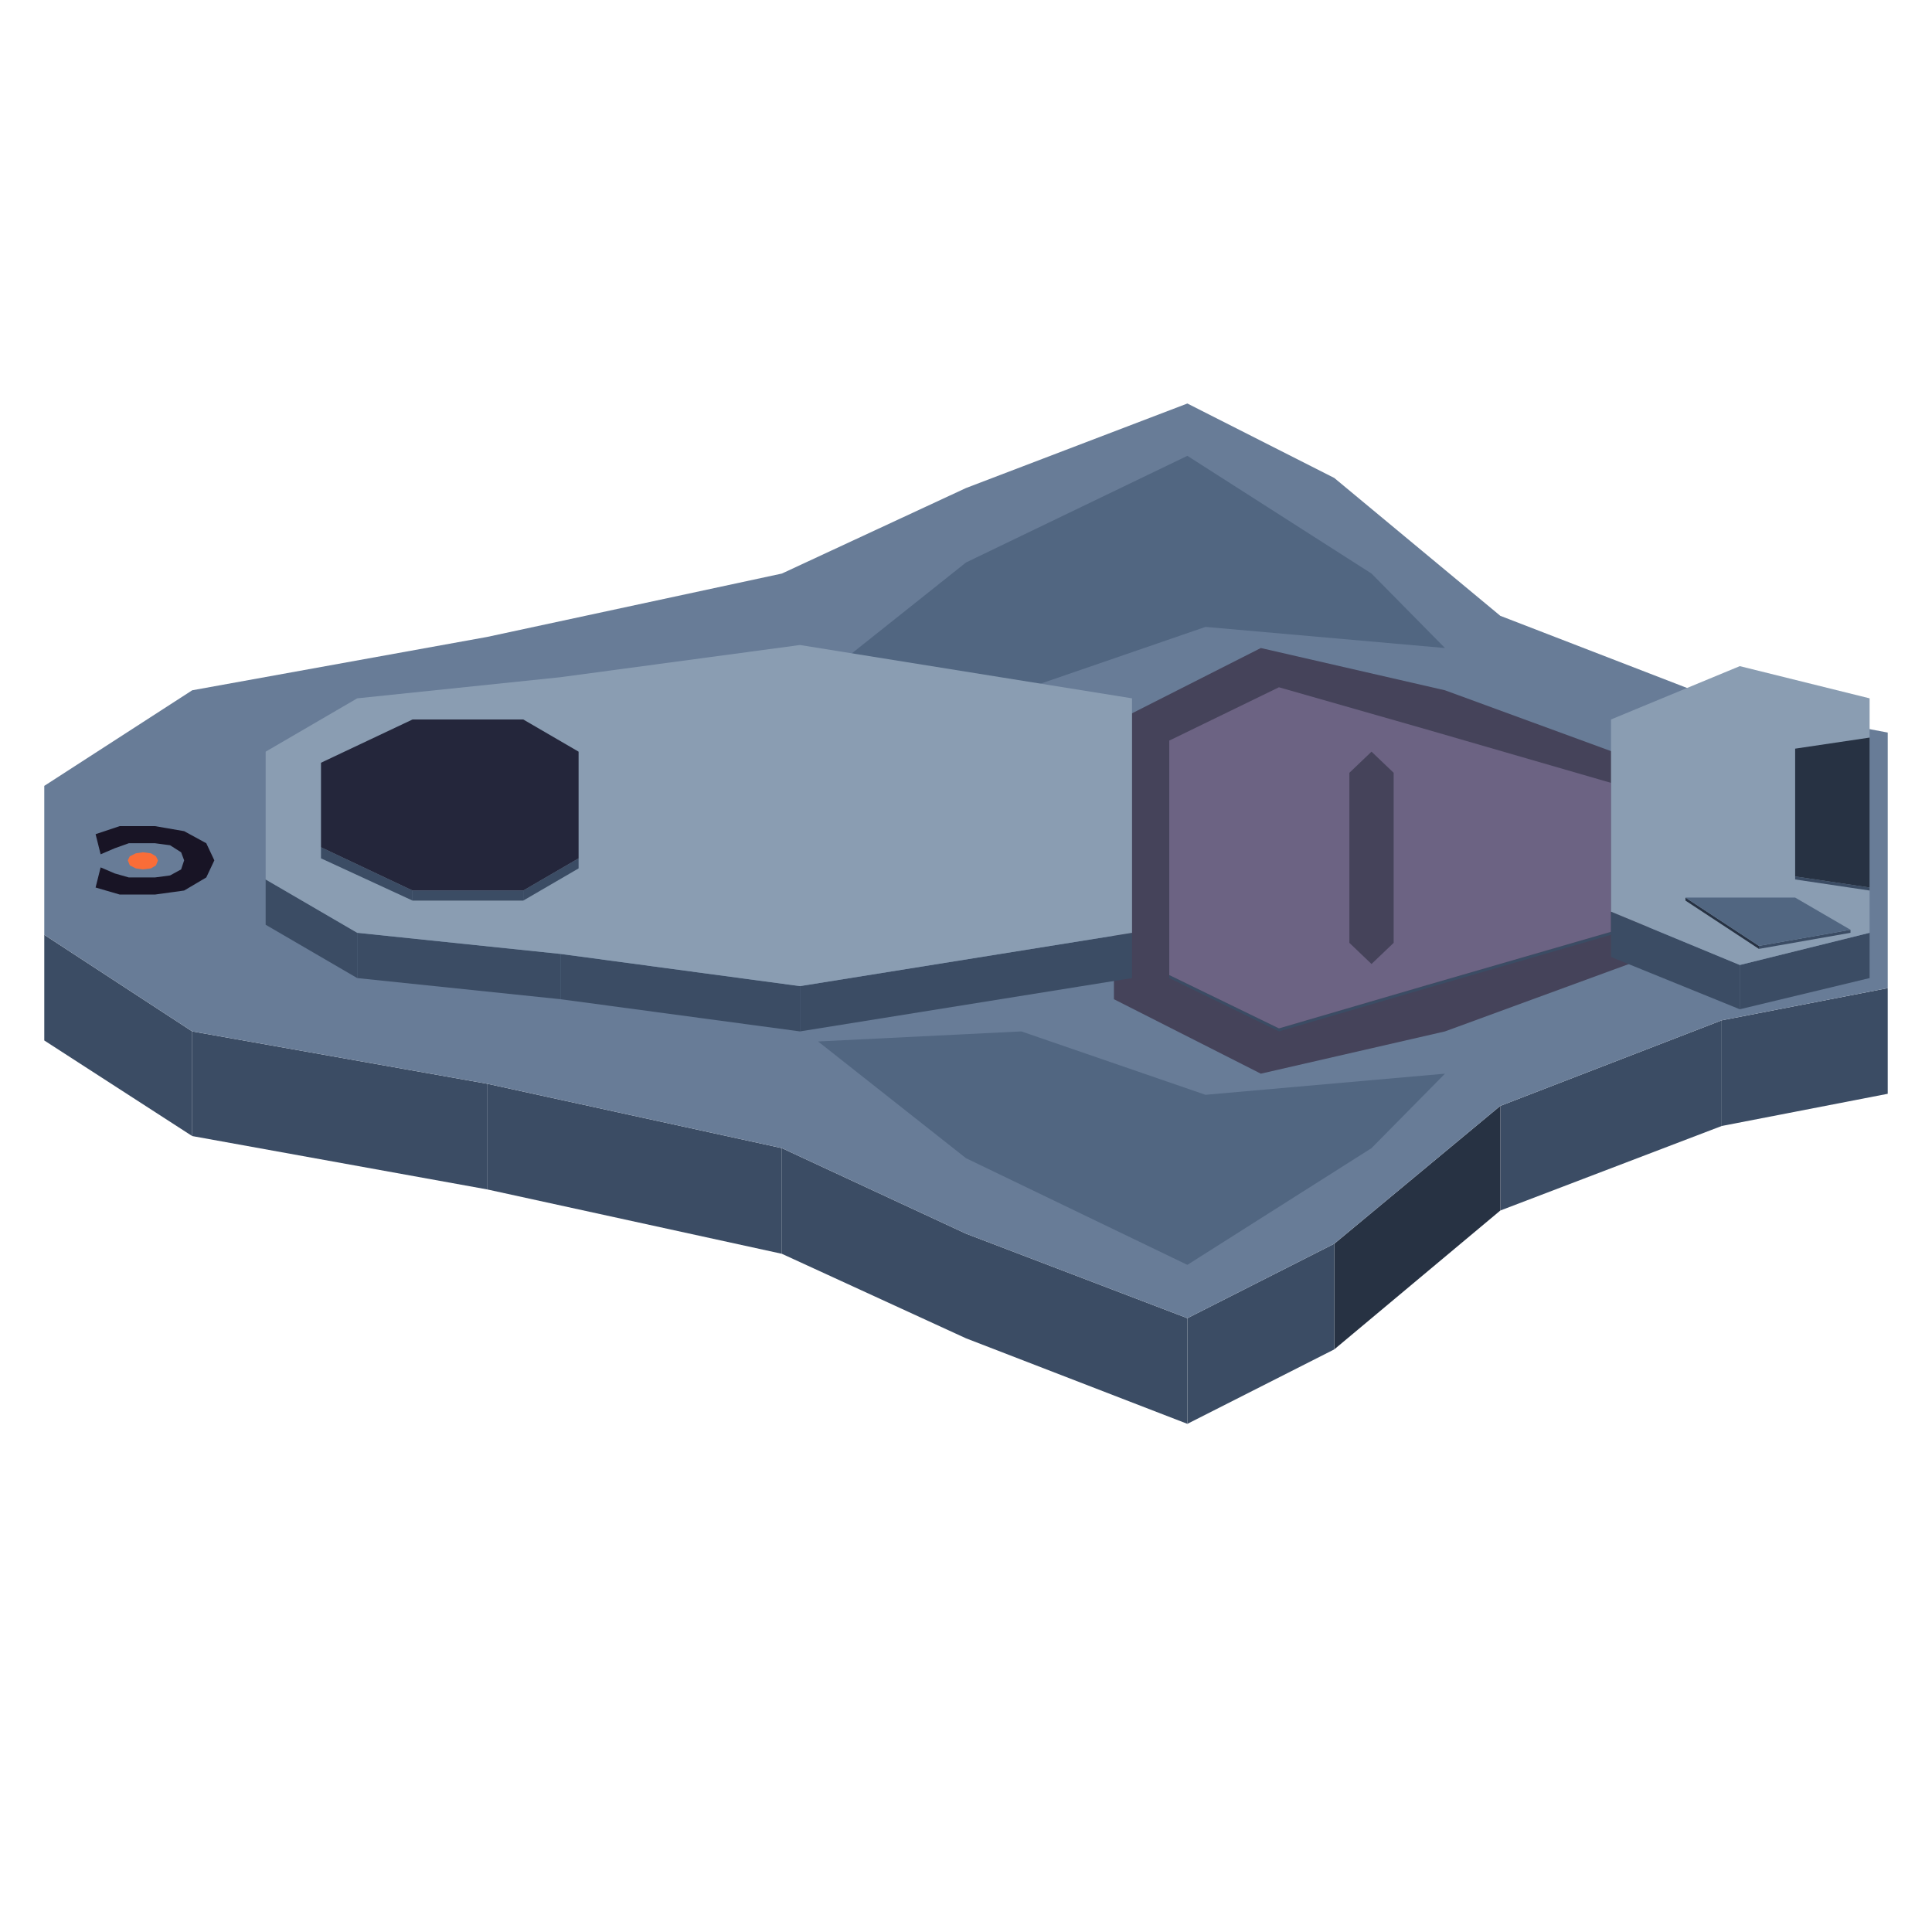
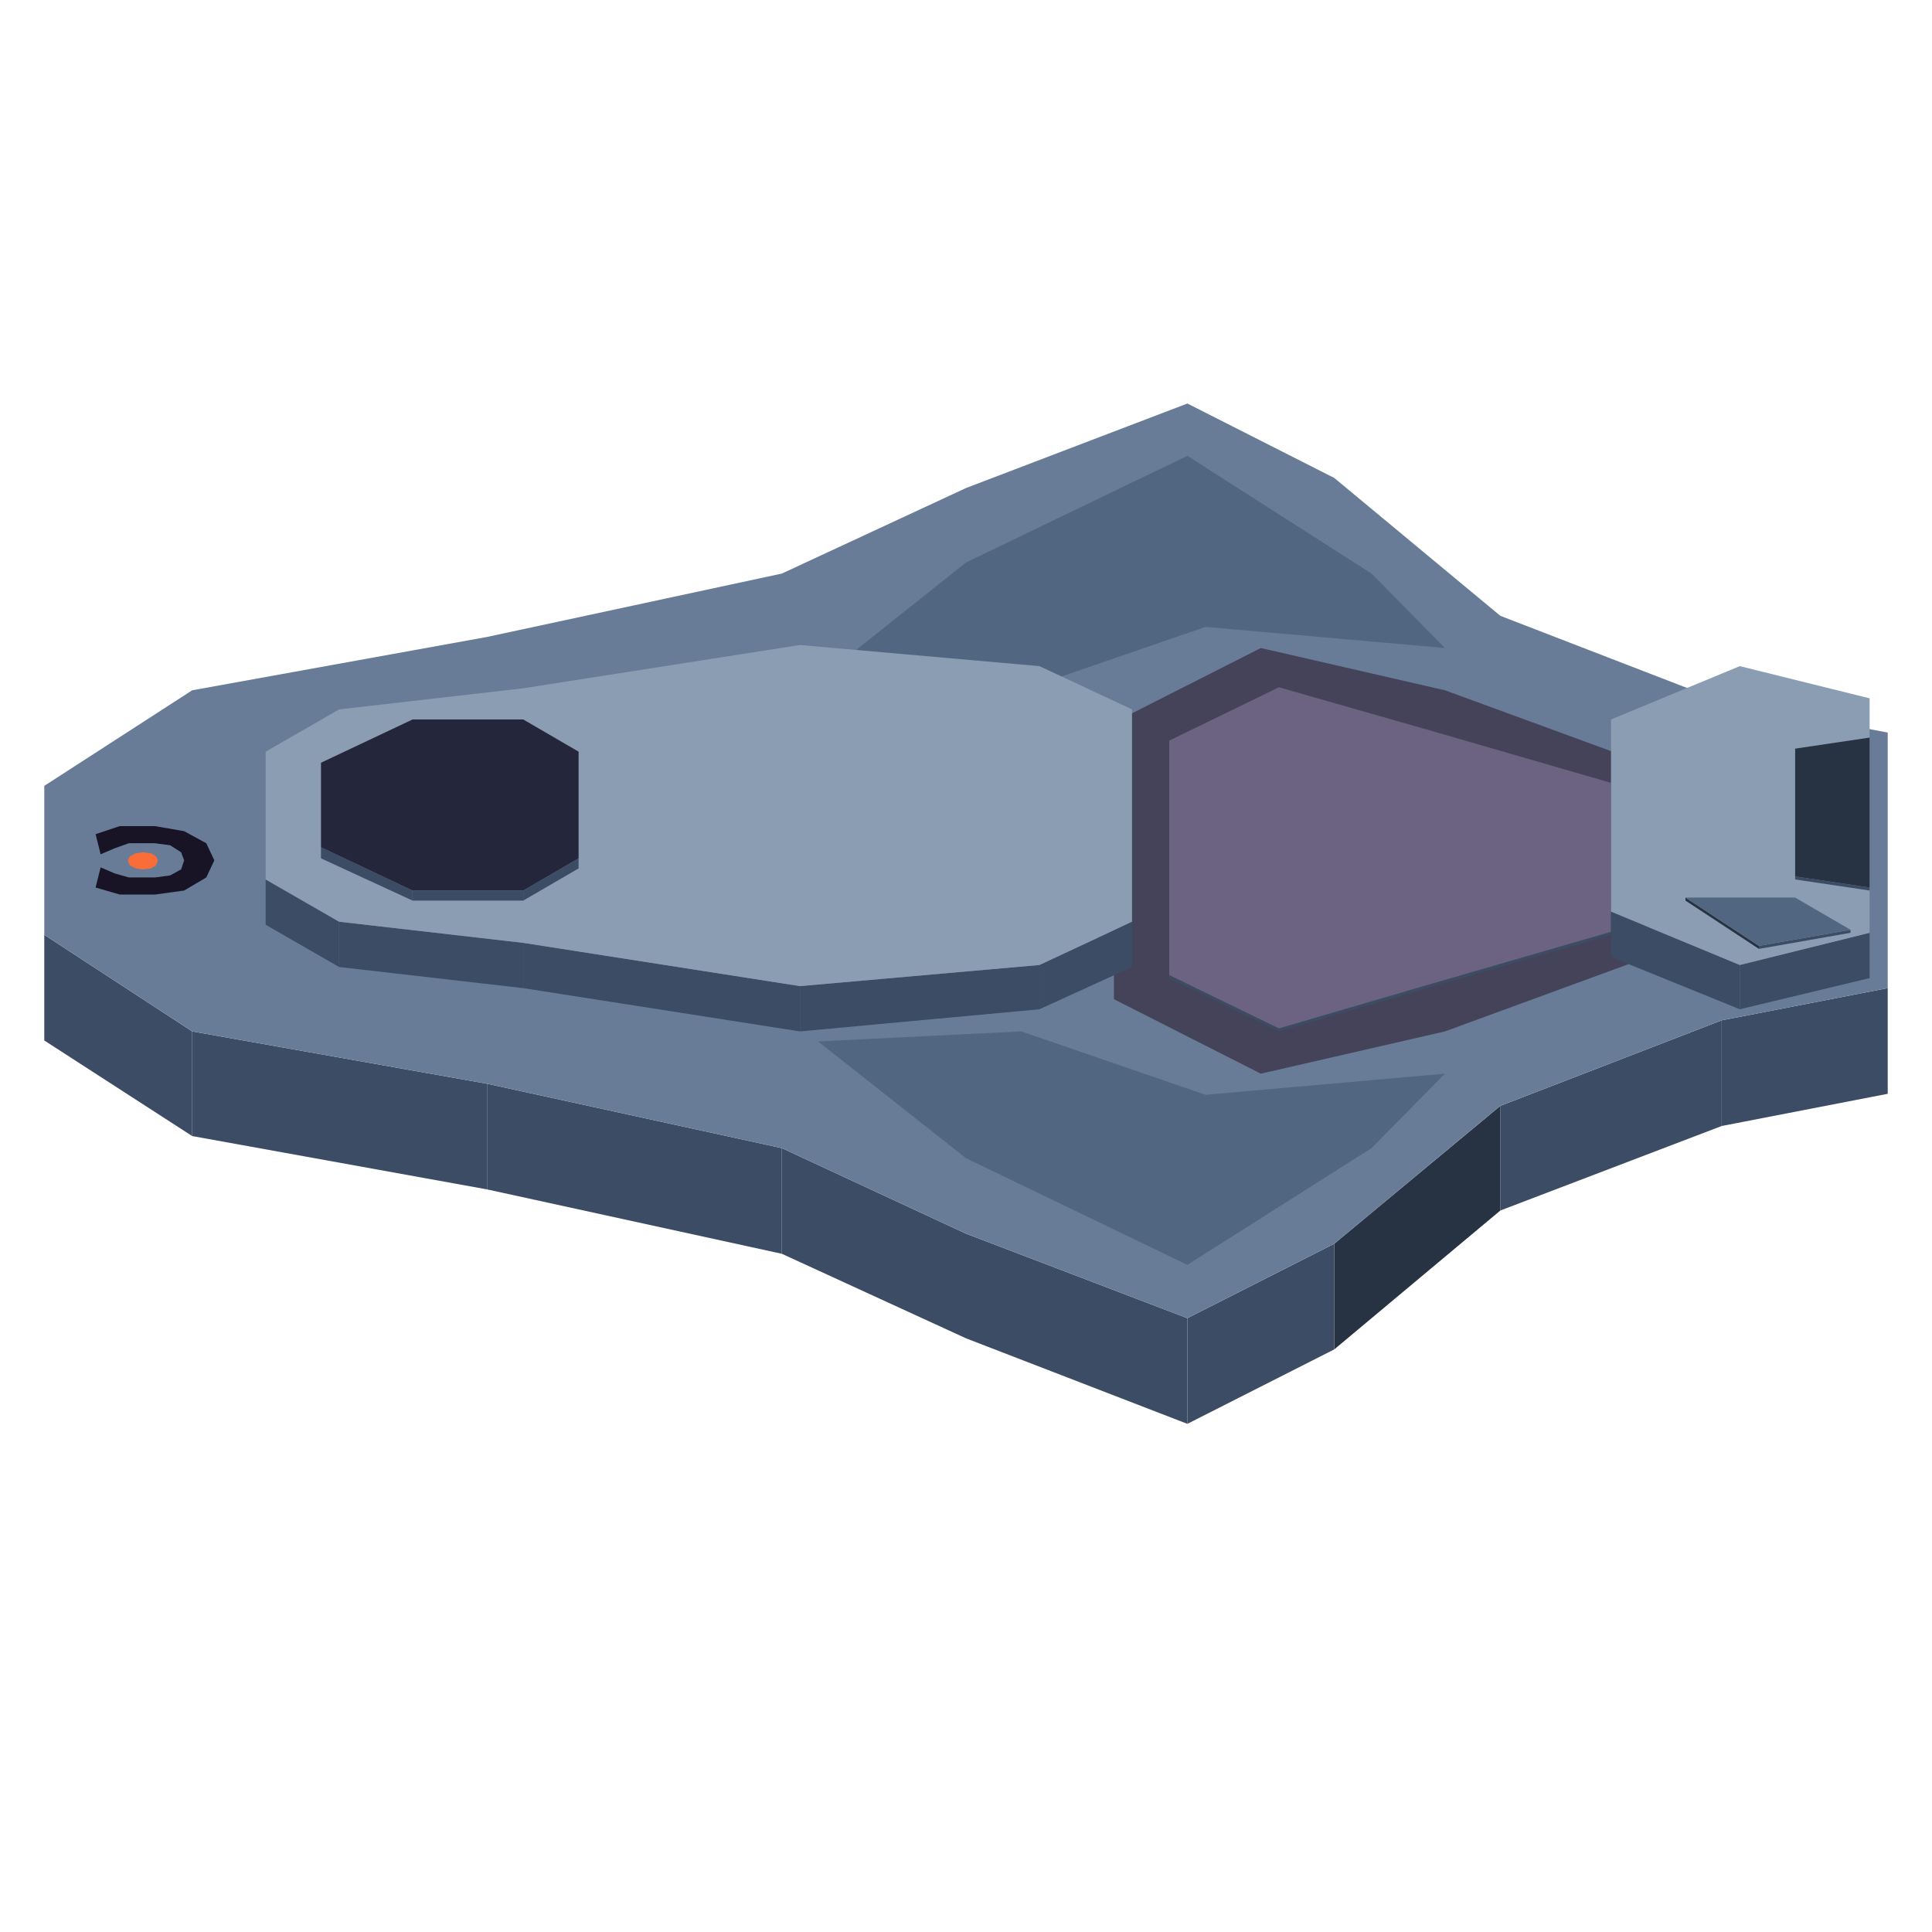
<svg xmlns="http://www.w3.org/2000/svg" width="192" height="192" viewBox="0 0 192 192">
  <polygon fill="#3b4c64" points="171.1,101.4 187.6,98.2 187.6,108.7 171.1,111.9" />
  <polygon fill="#3b4c64" points="149.1,109.9 171.1,101.4 171.1,111.9 149.1,120.3" />
  <polygon fill="#273243" points="132.6,123.6 149.1,109.9 149.1,120.3 132.6,134.1" />
  <polygon fill="#3b4c64" points="118,131 132.6,123.6 132.6,134.1 118,141.5" />
  <polygon fill="#3b4c64" points="96,122.6 118,131 118,141.5 96,133" />
  <polygon fill="#3b4c64" points="77.7,114.1 96,122.6 96,133 77.7,124.6" />
  <polygon fill="#3b4c64" points="48.4,107.7 77.7,114.1 77.7,124.6 48.4,118.2" />
  <polygon fill="#3b4c64" points="19.1,102.5 48.4,107.7 48.4,118.2 19.1,112.9" />
  <polygon fill="#3b4c64" points="4.4,92.9 19.1,102.5 19.1,112.9 4.4,103.4" />
  <polygon fill="#687c97" points="4.4,78.1 19.1,68.6 48.4,63.3 77.7,57 96,48.5 118,40.1 132.6,47.5 149.1,61.2 171.1,69.7 187.6,72.8 187.6,98.2 171.1,101.4 149.1,109.9 132.6,123.6 118,131 96,122.6 77.7,114.1 48.4,107.7 19.1,102.5 4.4,92.9" />
  <polygon fill="#516681" points="81.3,67.6 96,55.9 118,45.3 136.3,57 143.6,64.4 119.8,62.3 101.5,68.6" />
  <polygon fill="#45435a" points="110.7,71.8 125.3,64.4 143.6,68.6 163.8,76 163.8,95.1 143.6,102.5 125.3,106.7 110.7,99.3" />
  <polygon fill="#181425" points="20.5,87.2 18.3,88.5 15.4,88.9 11.9,88.9 9.5,88.2 10,86.2 11.4,86.8 12.8,87.2 15.4,87.2 16.9,87 18,86.4 18.3,85.5 18,84.7 16.9,84 15.4,83.8 12.8,83.8 11.4,84.3 10,84.9 9.5,82.9 11.9,82.1 15.4,82.1 18.3,82.6 20.5,83.8 21.3,85.5" />
  <polygon fill="#fa6d38" points="14.2,84.7 15,84.8 15.5,85.1 15.7,85.5 15.5,86 15,86.3 14.2,86.4 13.5,86.3 12.9,86 12.7,85.5 12.9,85.1 13.5,84.8" />
  <polygon fill="#516681" points="101.5,102.5 119.8,108.8 143.6,106.7 136.3,114.1 118,125.7 96,115.1 81.3,103.5" />
  <polygon fill="#273243" points="178.4,72.3 183.9,69.1 183.9,69.4 178.4,72.6" />
  <polygon fill="#3b4c64" points="167.5,72.3 178.4,72.3 178.4,72.6 167.5,72.6" />
  <polygon fill="#516681" points="167.5,72.3 174.8,67.5 183.9,69.1 178.4,72.3" />
  <polygon fill="#3b4c64" points="141.8,97.9 160.1,92.6 160.1,92.9 141.8,98.2" />
  <polygon fill="#3b4c64" points="127.1,102.2 141.8,97.9 141.8,98.2 127.1,102.5" />
  <polygon fill="#3b4c64" points="116.2,96.9 127.1,102.2 127.1,102.5 116.2,97.2" />
  <polygon fill="#6c6383" points="116.2,73.6 127.1,68.3 141.8,72.5 160.1,77.8 160.1,92.6 141.8,97.9 127.1,102.2 116.2,96.9" />
-   <polygon fill="#45435a" points="134.1,76.8 136.3,74.7 138.5,76.8 138.5,93.7 136.3,95.8 134.1,93.7" />
  <polygon fill="#3b4c64" points="172.9,95.9 185.8,92.7 185.8,97.2 172.9,100.3" />
  <polygon fill="#3b4c64" points="160.1,90.6 172.9,95.9 172.9,100.3 160.1,95.1" />
  <polygon fill="#8a9db2" points="160.1,71.5 172.9,66.2 185.8,69.4 185.8,92.7 172.9,95.9 160.1,90.6" />
-   <polygon fill="#3b4c64" points="79.5,98 112.5,92.7 112.5,97.2 79.5,102.5" />
-   <polygon fill="#3b4c64" points="55.7,94.8 79.5,98 79.5,102.5 55.7,99.3" />
-   <polygon fill="#3b4c64" points="35.5,92.7 55.7,94.8 55.7,99.3 35.5,97.2" />
-   <polygon fill="#3b4c64" points="26.4,87.4 35.5,92.7 35.5,97.2 26.4,91.9" />
-   <polygon fill="#8a9db2" points="26.4,74.7 35.5,69.4 55.7,67.3 79.5,64.1 112.5,69.4 112.5,92.7 79.5,98 55.7,94.8 35.5,92.7 26.4,87.4" />
+   <polygon fill="#3b4c64" points="103.3,95.9 112.5,91.6 112.5,96.1 103.3,100.3" />
+   <polygon fill="#3b4c64" points="79.5,98 103.3,95.9 103.3,100.3 79.5,102.5" />
+   <polygon fill="#3b4c64" points="52,93.7 79.5,98 79.5,102.5 52,98.2" />
+   <polygon fill="#3b4c64" points="33.7,91.6 52,93.7 52,98.2 33.7,96.1" />
+   <polygon fill="#3b4c64" points="26.4,87.4 33.7,91.6 33.7,96.1 26.4,91.9" />
+   <polygon fill="#8a9db2" points="26.4,74.7 33.7,70.5 52,68.4 79.5,64.1 103.3,66.2 112.5,70.5 112.5,91.6 103.3,95.9 79.5,98 52,93.7 33.7,91.6 26.4,87.4" />
  <polygon fill="#3b4c64" points="178.4,87.1 185.8,88.2 185.8,88.5 178.4,87.4" />
  <polygon fill="#273243" points="178.4,74.4 185.8,73.3 185.8,88.2 178.4,87.1" />
  <polygon fill="#3b4c64" points="52,88.5 57.5,85.3 57.5,86.3 52,89.5" />
  <polygon fill="#3b4c64" points="41,88.5 52,88.5 52,89.5 41,89.5" />
  <polygon fill="#3b4c64" points="31.9,84.2 41,88.5 41,89.5 31.9,85.3" />
  <polygon fill="#24263b" points="31.9,75.8 41,71.5 52,71.5 57.5,74.7 57.5,85.3 52,88.5 41,88.5 31.9,84.2" />
  <polygon fill="#3b4c64" points="174.8,94 183.9,92.4 183.9,92.7 174.8,94.3" />
  <polygon fill="#273243" points="167.5,89.2 174.8,94 174.8,94.3 167.5,89.5" />
  <polygon fill="#516681" points="178.4,89.2 183.9,92.4 174.8,94 167.5,89.2" />
</svg>
